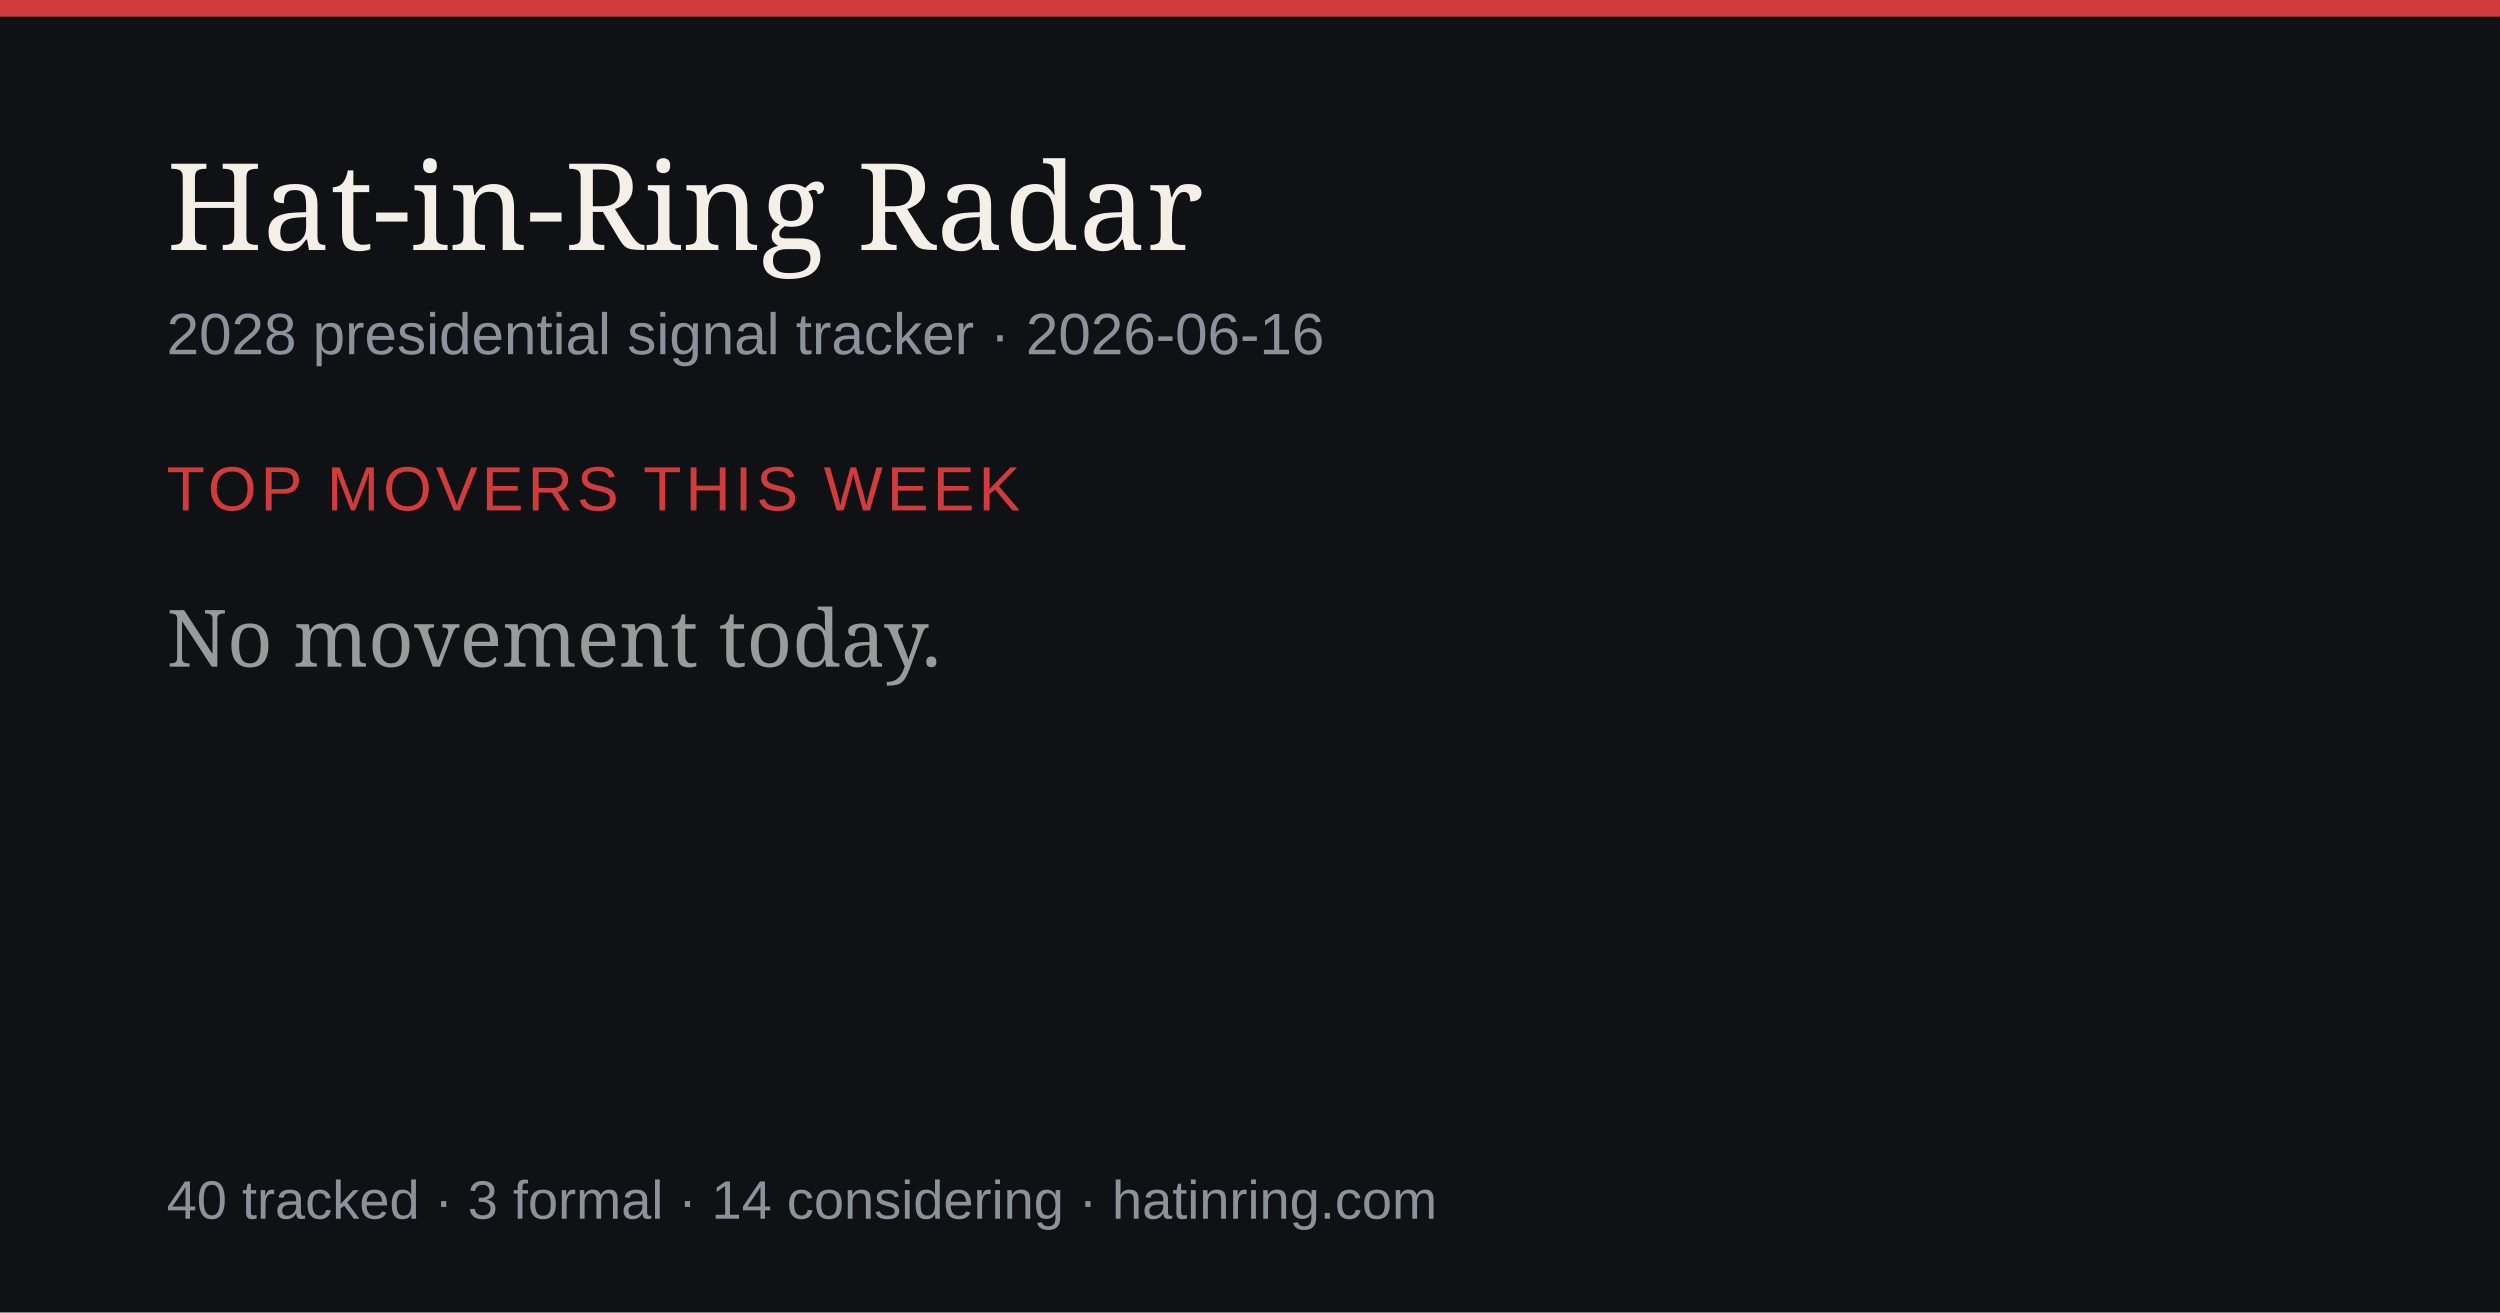
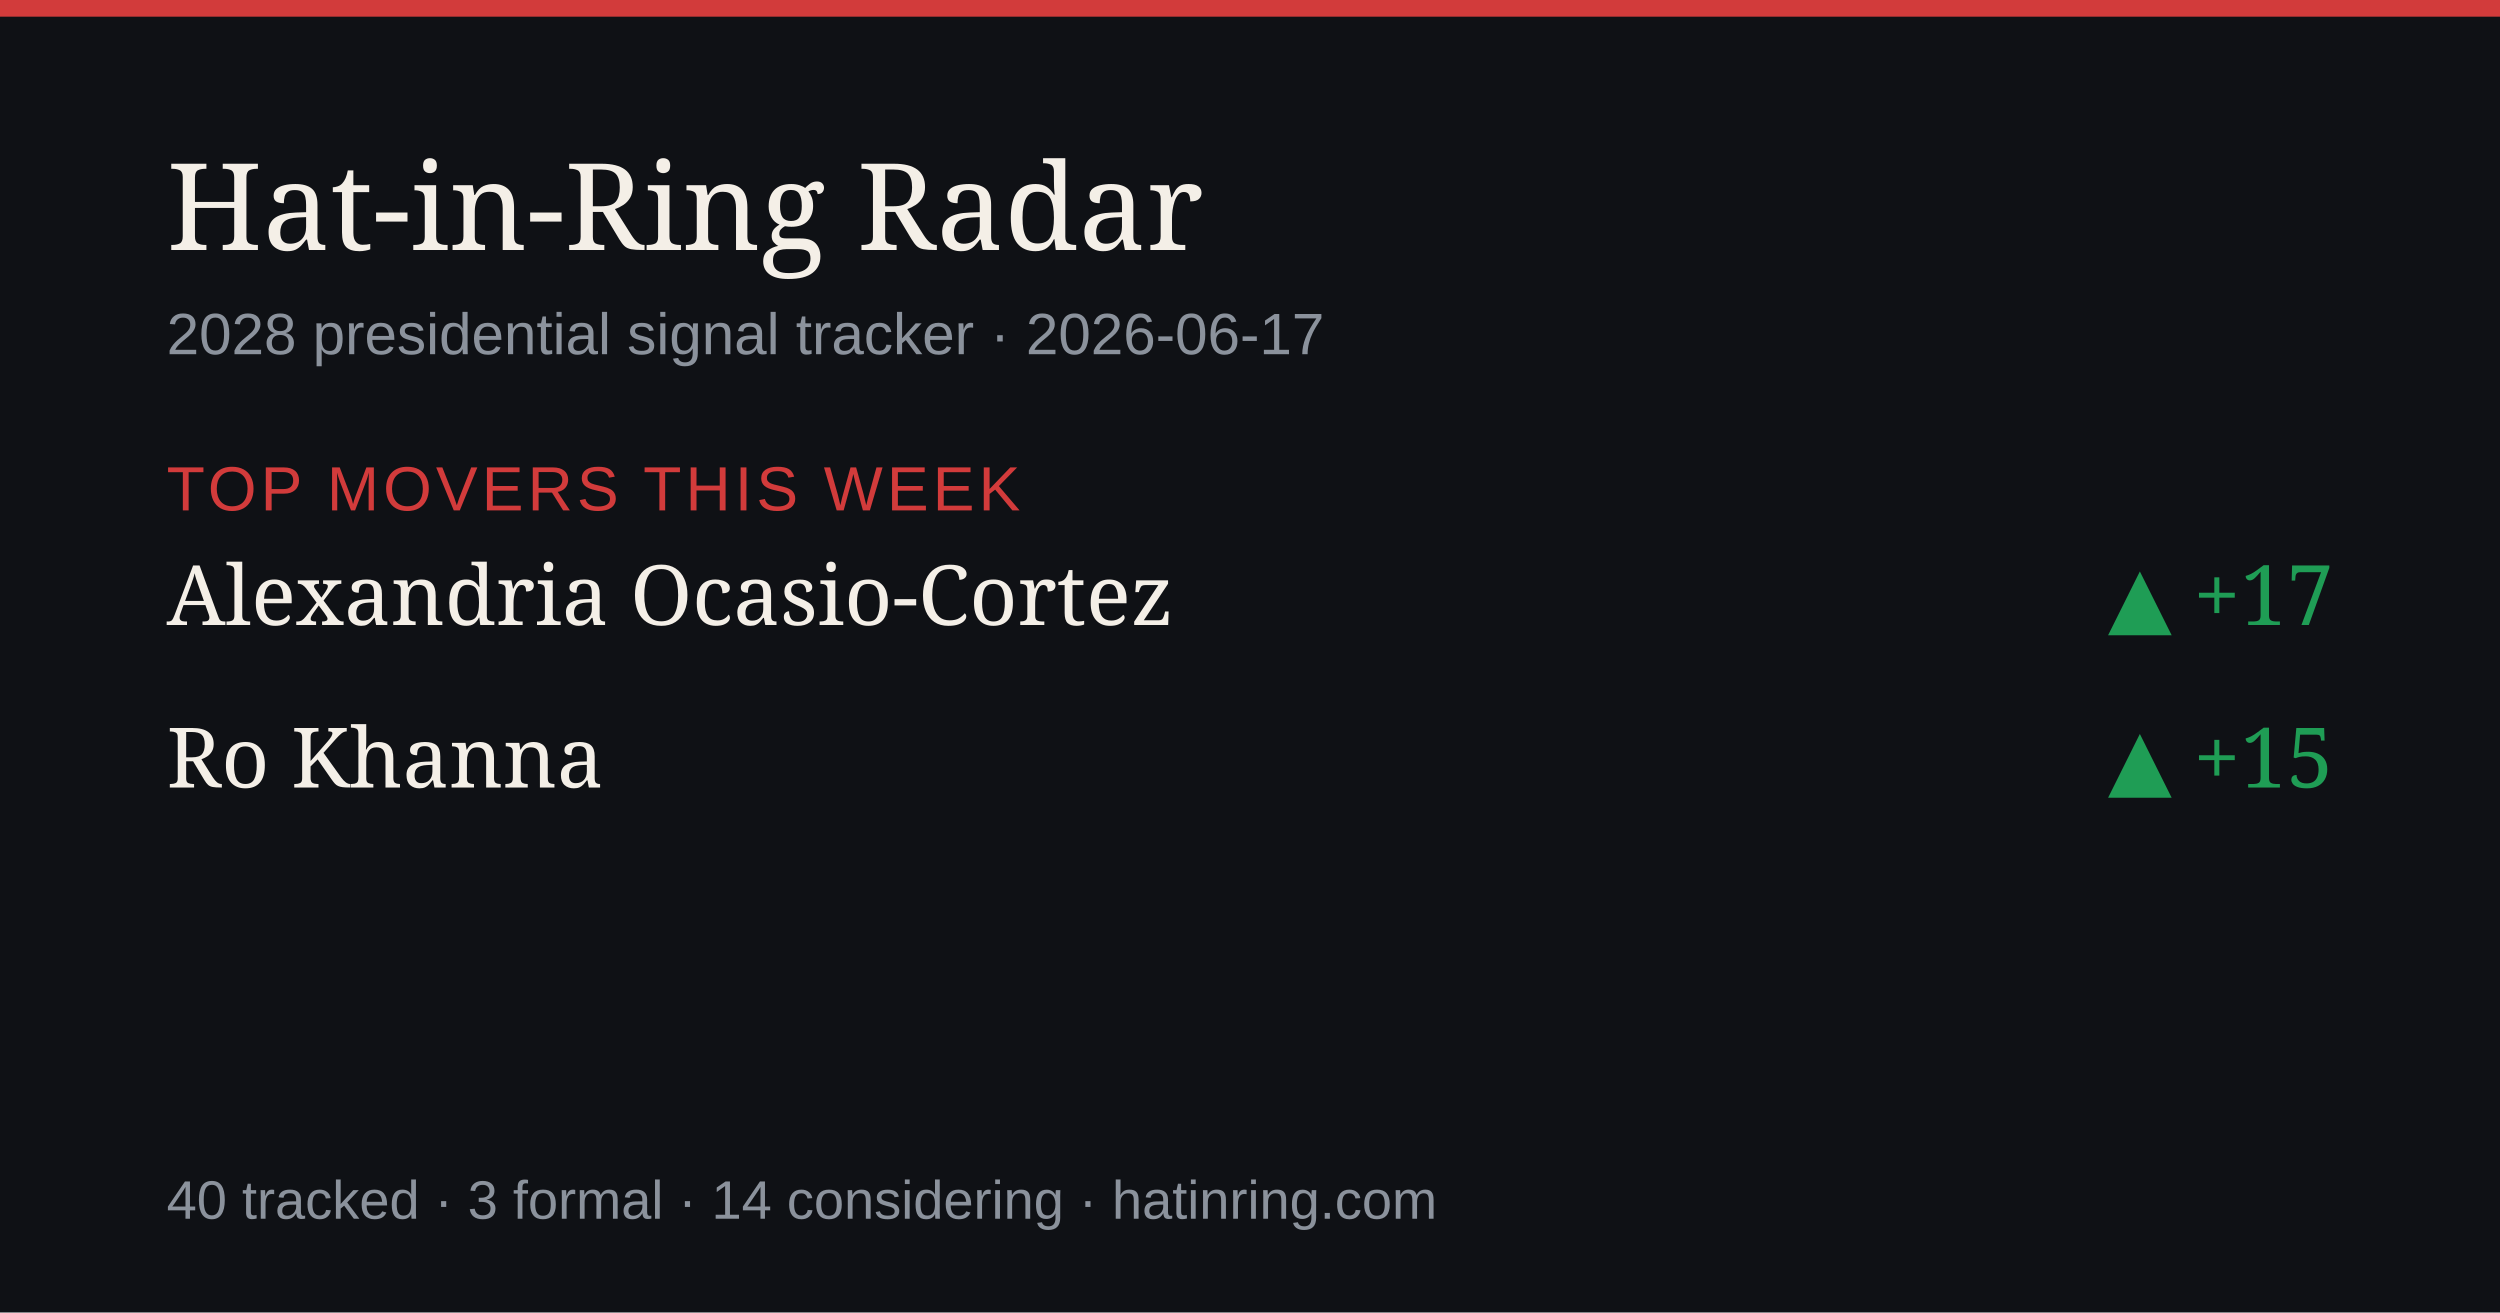
<svg xmlns="http://www.w3.org/2000/svg" width="1200" height="630" viewBox="0 0 1200 630" role="img" aria-label="Hat-in-Ring Radar daily briefing">
  <rect width="1200" height="630" fill="#0f1115" />
  <rect width="1200" height="8" fill="#d23b3b" />
  <text x="80" y="120" font-size="58" fill="#f4efe7" font-family="Georgia,serif">Hat-in-Ring Radar</text>
-   <text x="80" y="170" font-size="28" fill="#8b929c" font-family="-apple-system,Arial,sans-serif">2028 presidential signal tracker · 2026-06-16</text>
+   <text x="80" y="170" font-size="28" fill="#8b929c" font-family="-apple-system,Arial,sans-serif">2028 presidential signal tracker · 2026-06-17</text>
  <text x="80" y="245" font-size="30" fill="#d23b3b" font-family="-apple-system,Arial,sans-serif" letter-spacing="2">TOP MOVERS THIS WEEK</text>
-   <text x="80" y="320" font-size="38" fill="#9a9a9a" font-family="Georgia,serif">No movement today.</text>
+   <text x="80" y="300" font-size="40" fill="#f4efe7" font-family="Georgia,serif">Alexandria Ocasio-Cortez</text>
+   <text x="1120" y="300" font-size="40" fill="#1f9d55" text-anchor="end" font-family="Georgia,serif">▲ +17</text>
+   <text x="80" y="378" font-size="40" fill="#f4efe7" font-family="Georgia,serif">Ro Khanna</text>
+   <text x="1120" y="378" font-size="40" fill="#1f9d55" text-anchor="end" font-family="Georgia,serif">▲ +15</text>
  <text x="80" y="585" font-size="26" fill="#8b929c" font-family="-apple-system,Arial,sans-serif">40 tracked · 3 formal · 14 considering · hatinring.com</text>
</svg>
